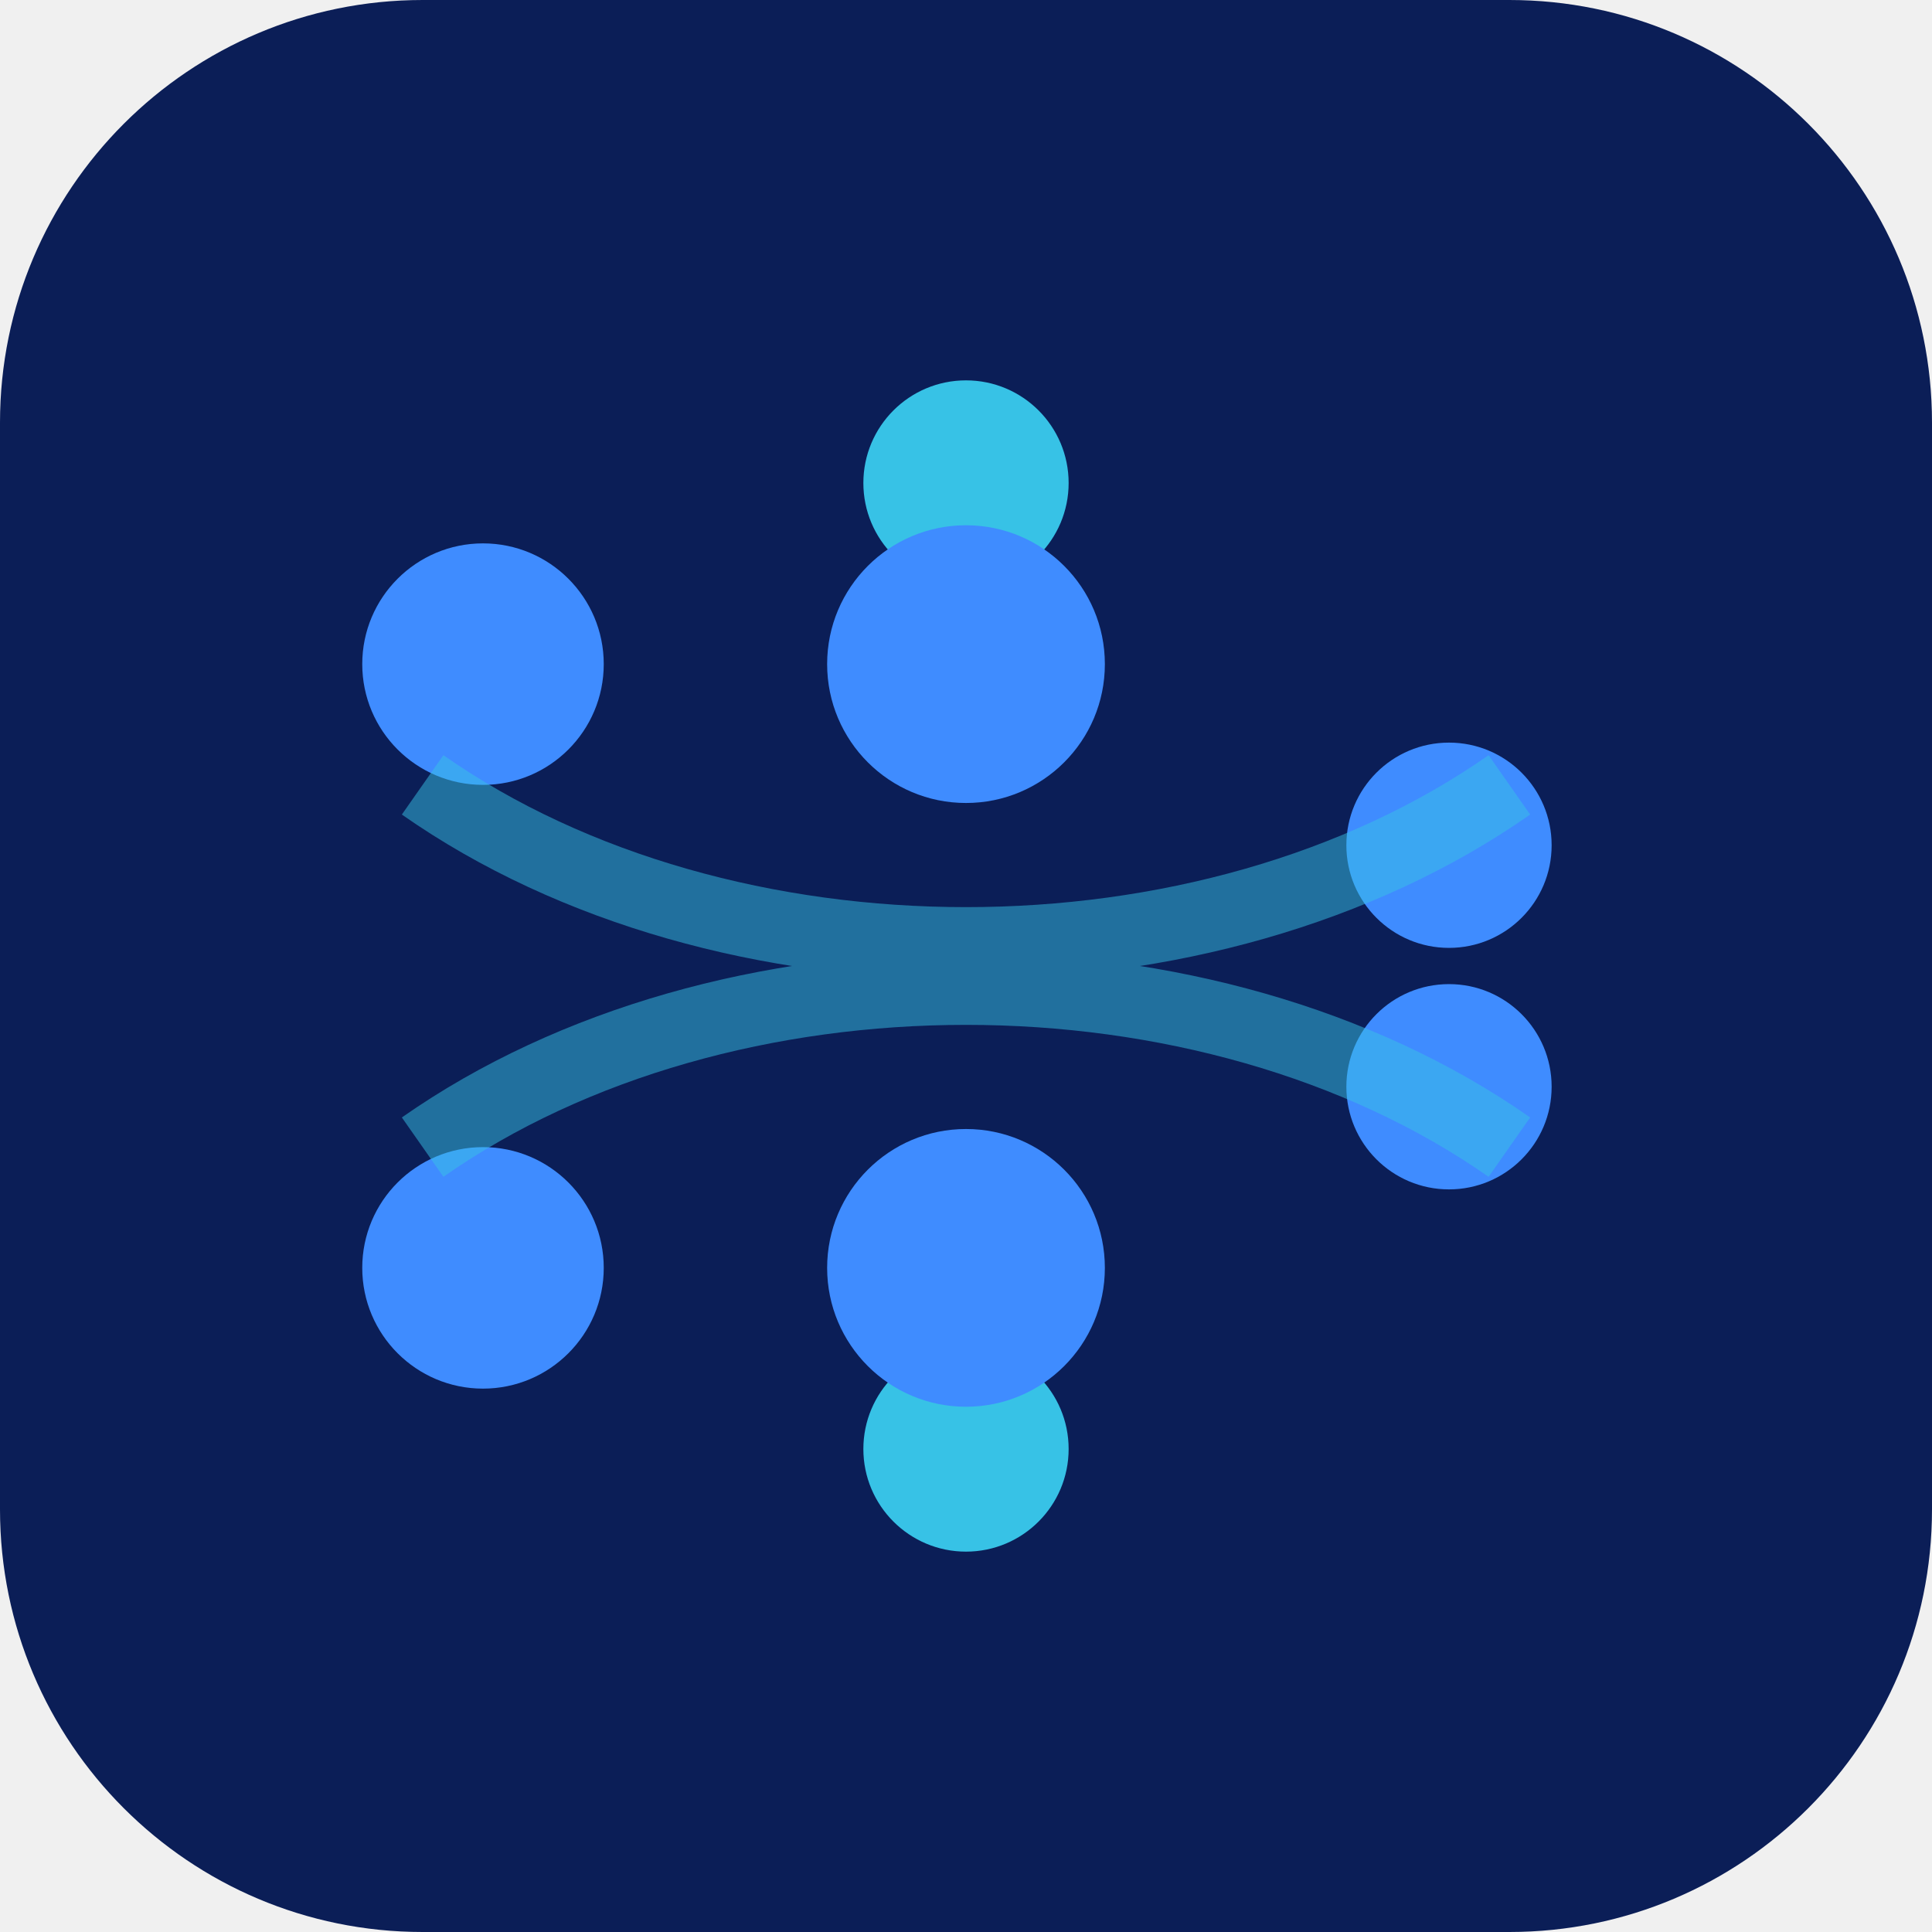
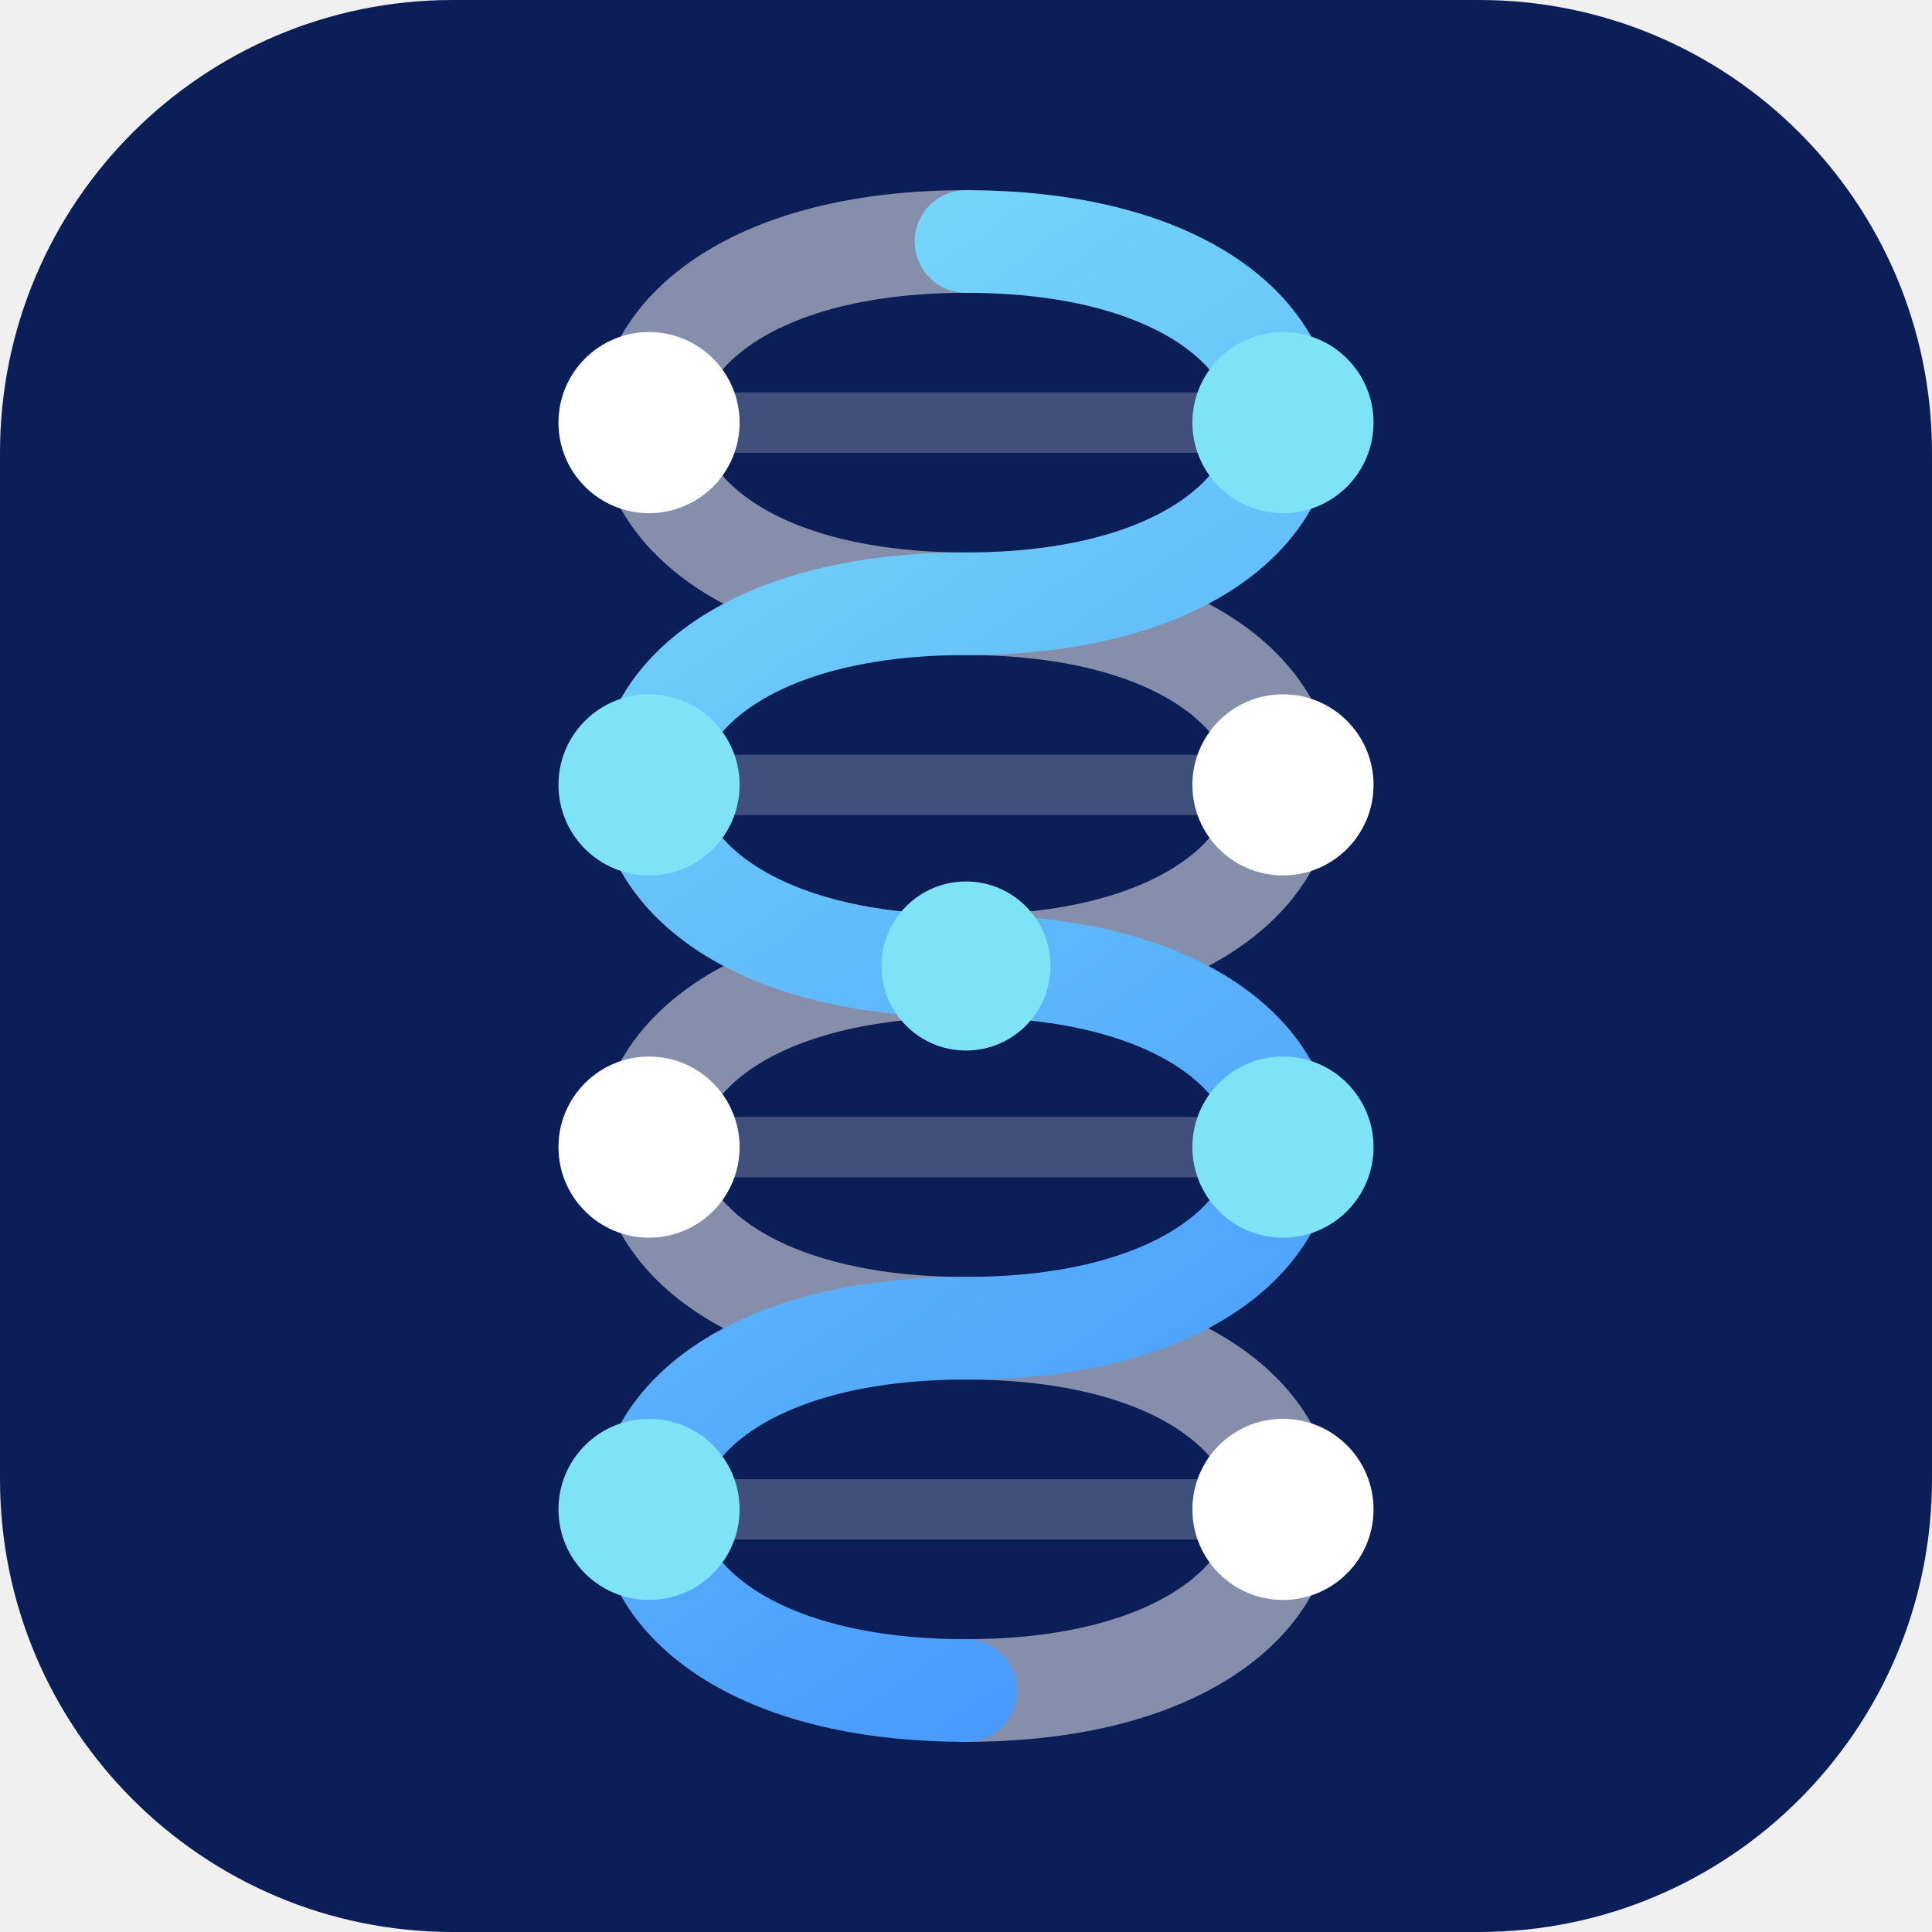
- <svg xmlns="http://www.w3.org/2000/svg" viewBox="0 0 64 64">
-   <rect width="64" height="64" rx="14" fill="#0b1e57" />
-   <g fill="#3f8cff">
-     <circle cx="16" cy="22" r="4" />
-     <circle cx="16" cy="42" r="4" />
-     <circle cx="32" cy="16" r="3.4" fill="#37c2e6" />
-     <circle cx="32" cy="48" r="3.4" fill="#37c2e6" />
-     <circle cx="32" cy="22" r="4.6" />
-     <circle cx="32" cy="42" r="4.6" />
-     <circle cx="48" cy="28" r="3.4" />
-     <circle cx="48" cy="36" r="3.4" />
+ <svg xmlns="http://www.w3.org/2000/svg" viewBox="0 0 64 64" role="img" aria-label="TextGenetic AI">
+   <defs>
+     <linearGradient id="fav" x1="14" y1="6" x2="50" y2="58" gradientUnits="userSpaceOnUse">
+       <stop offset="0" stop-color="#7fe3f7" />
+       <stop offset="1" stop-color="#3f8cff" />
+     </linearGradient>
+   </defs>
+   <rect width="64" height="64" rx="15" fill="#0b1e57" />
+   <g stroke="#ffffff" stroke-width="2" stroke-linecap="round" opacity=".22">
+     <line x1="21.5" y1="14" x2="42.5" y2="14" />
+     <line x1="21.5" y1="26" x2="42.5" y2="26" />
+     <line x1="21.5" y1="38" x2="42.5" y2="38" />
+     <line x1="21.5" y1="50" x2="42.5" y2="50" />
  </g>
-   <path d="M14 26c10 7 26 7 36 0M14 38c10-7 26-7 36 0" stroke="#37c2e6" stroke-width="2.4" fill="none" opacity=".5" />
+   <path d="M32 8 C18 8 18 20 32 20 C46 20 46 32 32 32 C18 32 18 44 32 44 C46 44 46 56 32 56" fill="none" stroke="#ffffff" stroke-width="3.4" stroke-linecap="round" opacity=".5" />
+   <path d="M32 8 C46 8 46 20 32 20 C18 20 18 32 32 32 C46 32 46 44 32 44 C18 44 18 56 32 56" fill="none" stroke="url(#fav)" stroke-width="3.4" stroke-linecap="round" />
+   <g>
+     <circle cx="42.5" cy="14" r="3" fill="#7fe3f7" />
+     <circle cx="21.5" cy="26" r="3" fill="#7fe3f7" />
+     <circle cx="42.5" cy="38" r="3" fill="#7fe3f7" />
+     <circle cx="21.5" cy="50" r="3" fill="#7fe3f7" />
+     <circle cx="21.5" cy="14" r="3" fill="#ffffff" />
+     <circle cx="42.5" cy="26" r="3" fill="#ffffff" />
+     <circle cx="21.5" cy="38" r="3" fill="#ffffff" />
+     <circle cx="42.5" cy="50" r="3" fill="#ffffff" />
+     <circle cx="32" cy="32" r="2.8" fill="#7fe3f7" />
+   </g>
</svg>
